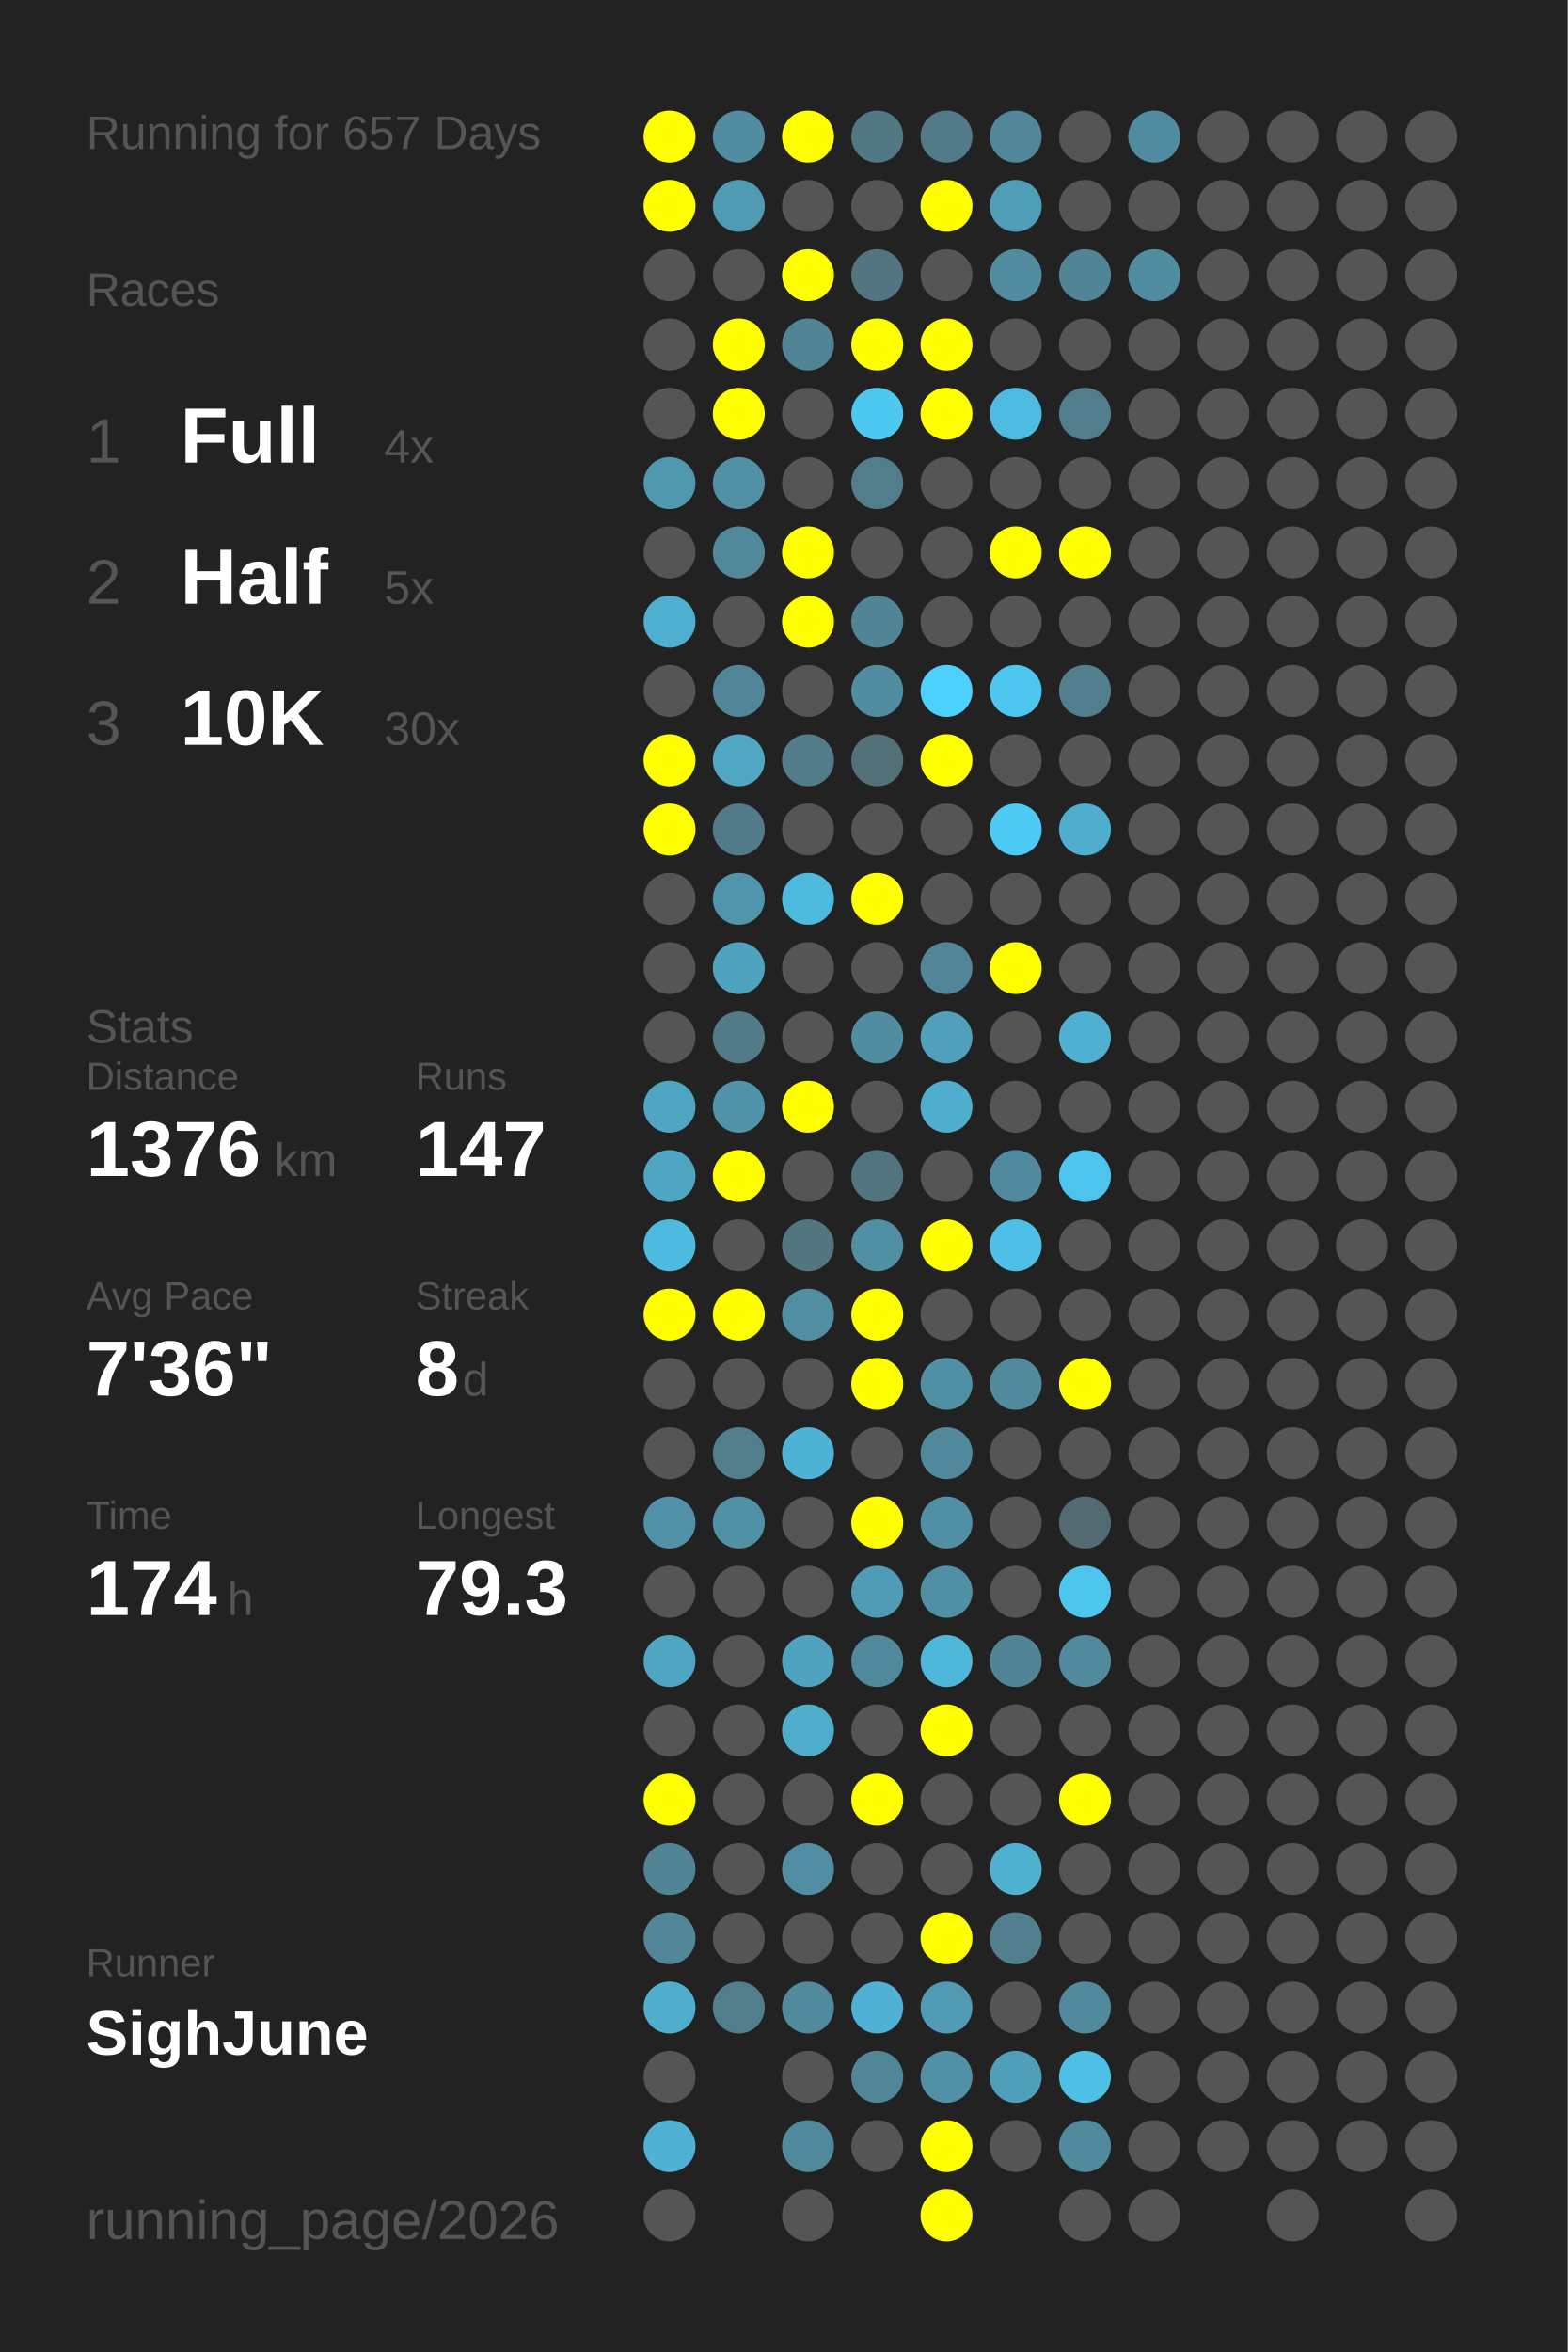
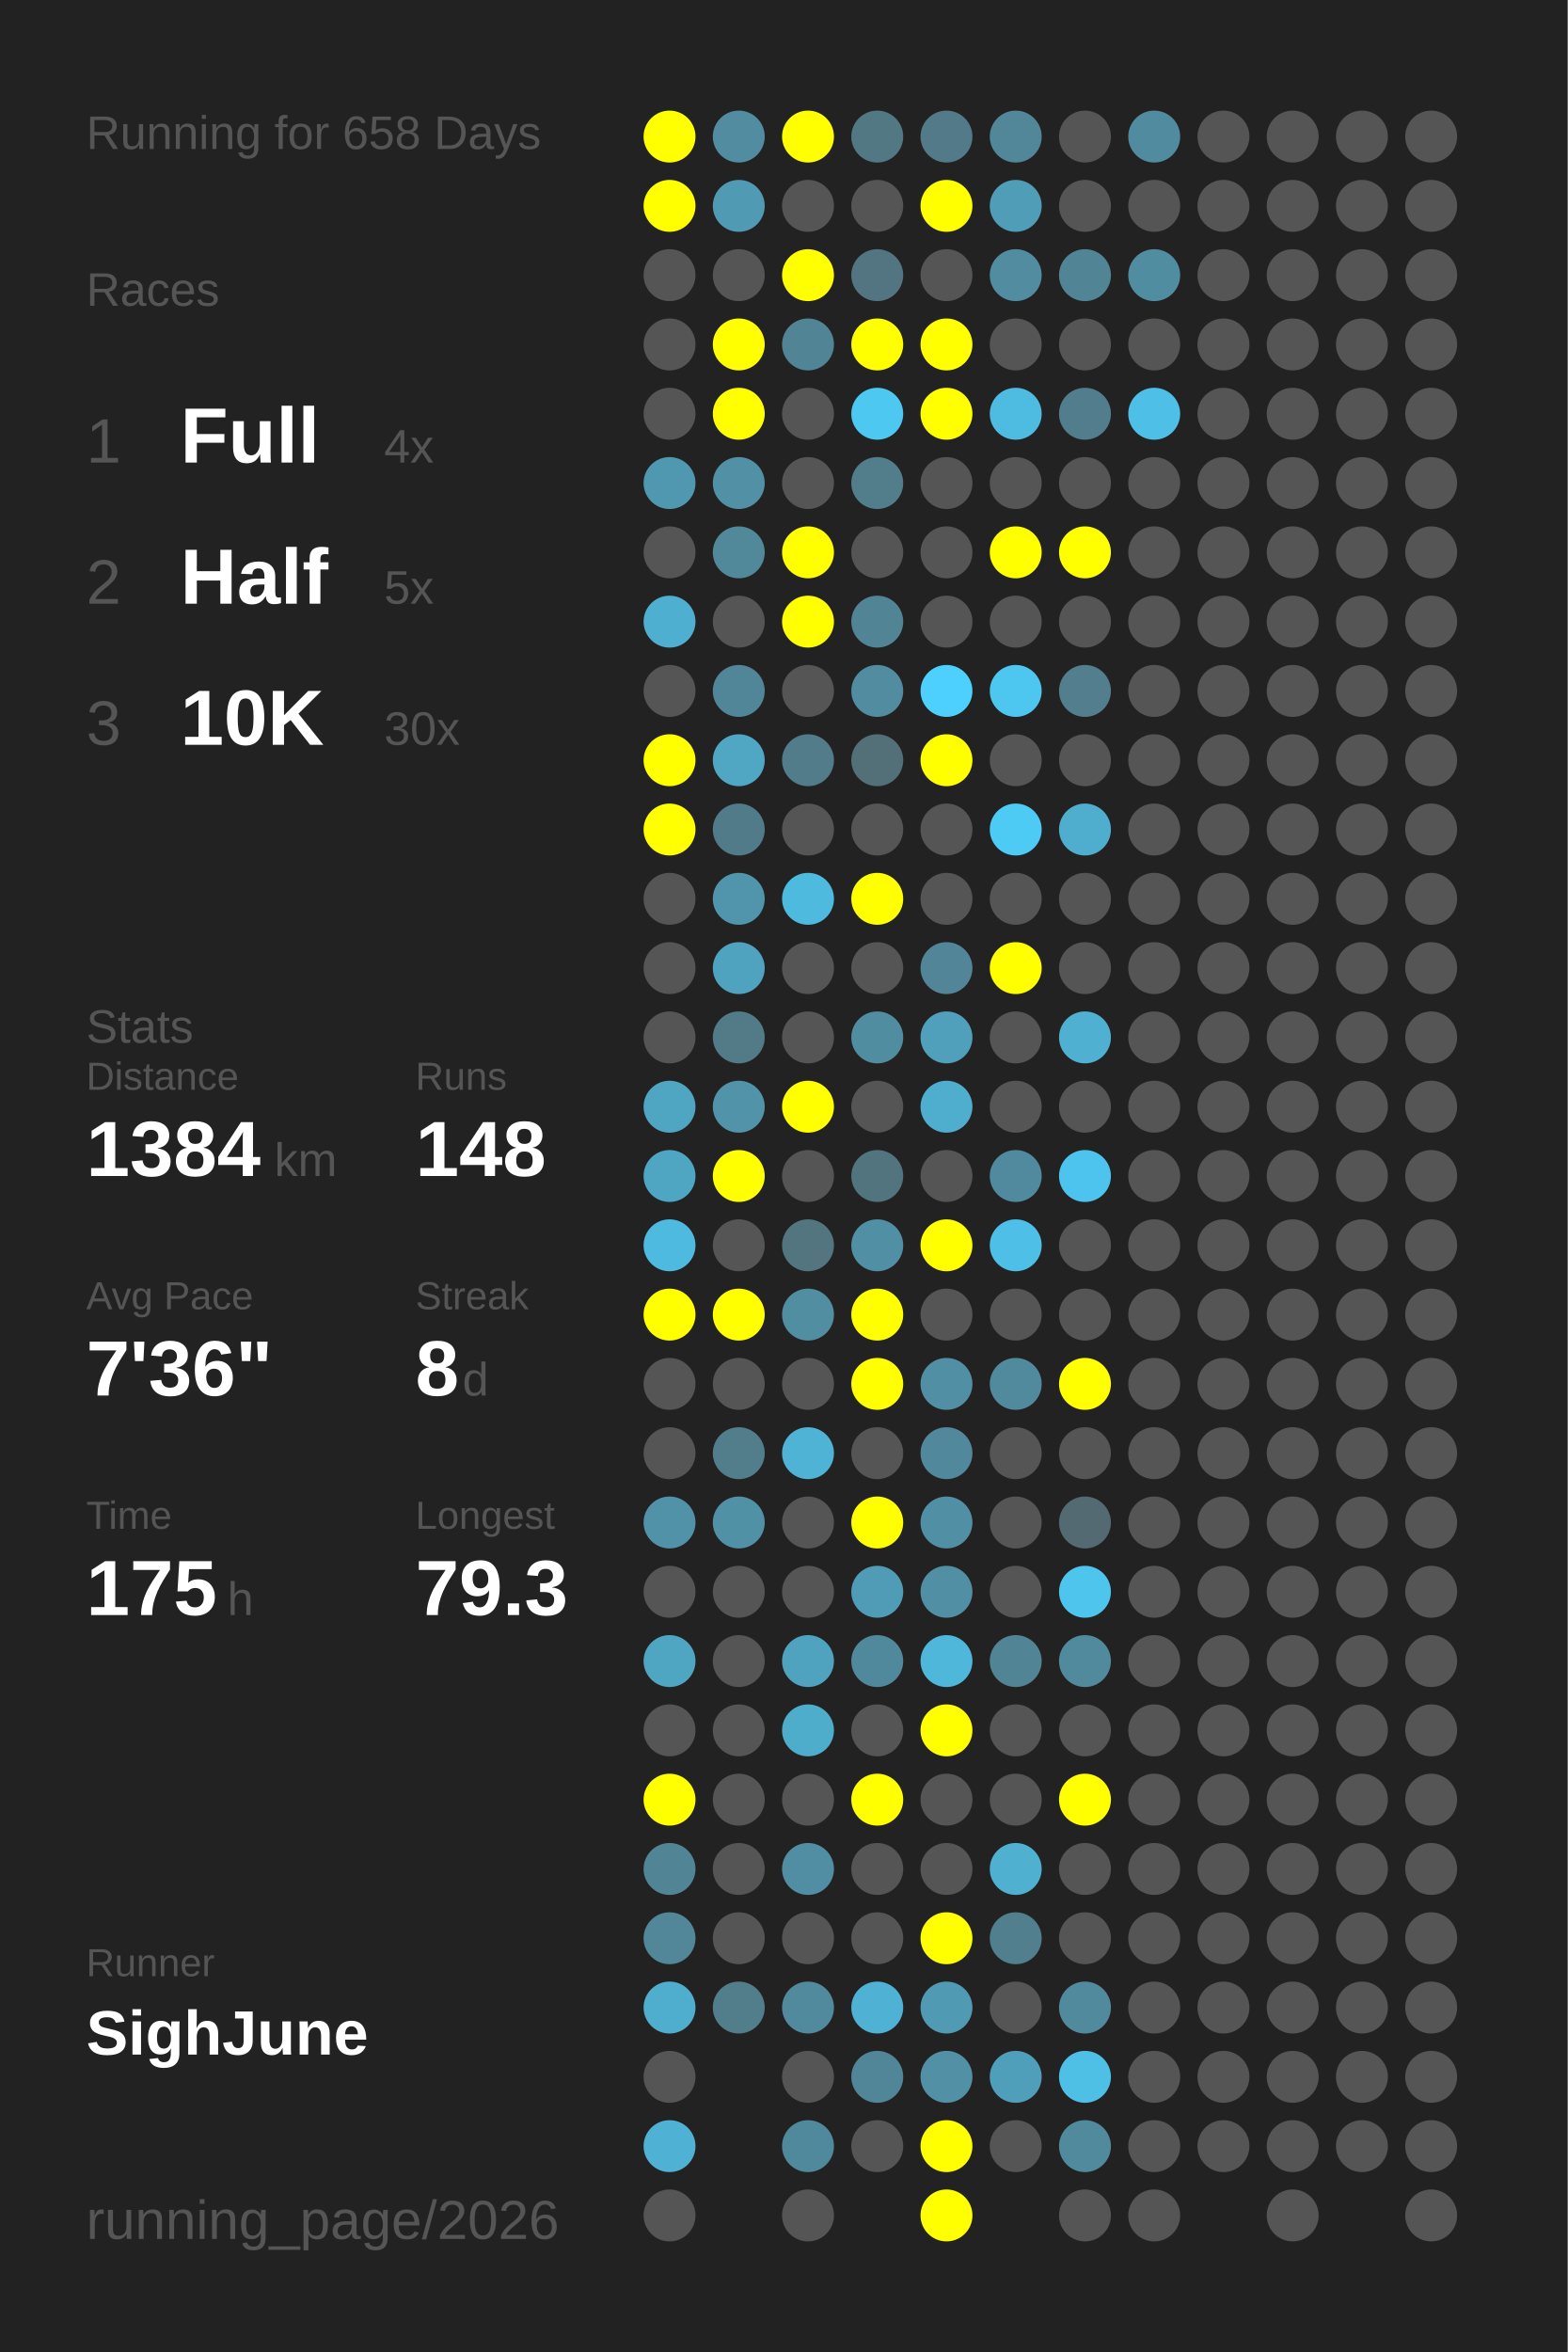
<svg xmlns="http://www.w3.org/2000/svg" baseProfile="full" height="300mm" version="1.1" viewBox="0,0,200,300" width="200mm">
  <defs />
  <rect fill="#222222" height="300" width="200" x="0" y="0" />
-   <text fill="#555555" style="font-size:6px; font-family:Arial;" x="11" y="19">Running for 657 Days</text>
+   <text fill="#555555" style="font-size:6px; font-family:Arial;" x="11" y="19">Running for 658 Days</text>
  <text fill="#555555" style="font-size:6px; font-family:Arial;" x="11" y="39">Races</text>
  <text fill="#555555" style="font-size:8px; font-family:Arial;" x="11" y="59">1</text>
  <text fill="#FFFFFF" style="font-size:10px; font-family:Arial; font-weight:bold;" x="23" y="59">Full</text>
  <text fill="#555555" style="font-size:6px; font-family:Arial;" x="49" y="59">4x</text>
  <text fill="#555555" style="font-size:8px; font-family:Arial;" x="11" y="77">2</text>
  <text fill="#FFFFFF" style="font-size:10px; font-family:Arial; font-weight:bold;" x="23" y="77">Half</text>
  <text fill="#555555" style="font-size:6px; font-family:Arial;" x="49" y="77">5x</text>
  <text fill="#555555" style="font-size:8px; font-family:Arial;" x="11" y="95">3</text>
  <text fill="#FFFFFF" style="font-size:10px; font-family:Arial; font-weight:bold;" x="23" y="95">10K</text>
  <text fill="#555555" style="font-size:6px; font-family:Arial;" x="49" y="95">30x</text>
  <text fill="#555555" style="font-size:6px; font-family:Arial;" x="11" y="133">Stats</text>
  <text fill="#555555" style="font-size:5px; font-family:Arial;" x="11" y="139">Distance</text>
-   <text fill="#FFFFFF" style="font-size:10px; font-family:Arial; font-weight:bold;" x="11" y="150">1376</text>
+   <text fill="#FFFFFF" style="font-size:10px; font-family:Arial; font-weight:bold;" x="11" y="150">1384</text>
  <text fill="#555555" style="font-size:6px; font-family:Arial;" x="35" y="150">km</text>
  <text fill="#555555" style="font-size:5px; font-family:Arial;" x="53" y="139">Runs</text>
-   <text fill="#FFFFFF" style="font-size:10px; font-family:Arial; font-weight:bold;" x="53" y="150">147</text>
+   <text fill="#FFFFFF" style="font-size:10px; font-family:Arial; font-weight:bold;" x="53" y="150">148</text>
  <text fill="#555555" style="font-size:5px; font-family:Arial;" x="11" y="167">Avg Pace</text>
  <text fill="#FFFFFF" style="font-size:10px; font-family:Arial; font-weight:bold;" x="11" y="178">7'36"</text>
  <text fill="#555555" style="font-size:5px; font-family:Arial;" x="53" y="167">Streak</text>
  <text fill="#FFFFFF" style="font-size:10px; font-family:Arial; font-weight:bold;" x="53" y="178">8</text>
  <text fill="#555555" style="font-size:6px; font-family:Arial;" x="59" y="178">d</text>
  <text fill="#555555" style="font-size:5px; font-family:Arial;" x="11" y="195">Time</text>
-   <text fill="#FFFFFF" style="font-size:10px; font-family:Arial; font-weight:bold;" x="11" y="206">174</text>
+   <text fill="#FFFFFF" style="font-size:10px; font-family:Arial; font-weight:bold;" x="11" y="206">175</text>
  <text fill="#555555" style="font-size:6px; font-family:Arial;" x="29" y="206">h</text>
  <text fill="#555555" style="font-size:5px; font-family:Arial;" x="53" y="195">Longest</text>
  <text fill="#FFFFFF" style="font-size:10px; font-family:Arial; font-weight:bold;" x="53" y="206">79.3</text>
  <text fill="#555555" style="font-size:5px; font-family:Arial;" x="11" y="252.065">Runner</text>
  <text fill="#FFFFFF" style="font-size:8px; font-family:Arial; font-weight:bold;" x="11" y="262.065">SighJune</text>
  <text fill="#555555" style="font-size:7px; font-family:Arial;" x="11" y="285.581">running_page/2026</text>
  <circle cx="85.417" cy="17.419" fill="#FFFF00" r="3.312" />
  <circle cx="85.417" cy="26.258" fill="#FFFF00" r="3.312" />
  <circle cx="85.417" cy="35.097" fill="#555555" r="3.312" />
  <circle cx="85.417" cy="43.935" fill="#555555" r="3.312" />
  <circle cx="85.417" cy="52.774" fill="#555555" r="3.312" />
  <circle cx="85.417" cy="61.613" fill="#5098b0" r="3.312" />
  <circle cx="85.417" cy="70.452" fill="#555555" r="3.312" />
  <circle cx="85.417" cy="79.29" fill="#4fafd0" r="3.312" />
  <circle cx="85.417" cy="88.129" fill="#555555" r="3.312" />
  <circle cx="85.417" cy="96.968" fill="#FFFF00" r="3.312" />
  <circle cx="85.417" cy="105.806" fill="#FFFF00" r="3.312" />
  <circle cx="85.417" cy="114.645" fill="#555555" r="3.312" />
  <circle cx="85.417" cy="123.484" fill="#555555" r="3.312" />
  <circle cx="85.417" cy="132.323" fill="#555555" r="3.312" />
  <circle cx="85.417" cy="141.161" fill="#4fa6c3" r="3.312" />
  <circle cx="85.417" cy="150" fill="#4fa6c3" r="3.312" />
  <circle cx="85.417" cy="158.839" fill="#4ebadf" r="3.312" />
  <circle cx="85.417" cy="167.677" fill="#FFFF00" r="3.312" />
  <circle cx="85.417" cy="176.516" fill="#555555" r="3.312" />
  <circle cx="85.417" cy="185.355" fill="#555555" r="3.312" />
  <circle cx="85.417" cy="194.194" fill="#5192a8" r="3.312" />
  <circle cx="85.417" cy="203.032" fill="#555555" r="3.312" />
  <circle cx="85.417" cy="211.871" fill="#4fa6c3" r="3.312" />
  <circle cx="85.417" cy="220.71" fill="#555555" r="3.312" />
  <circle cx="85.417" cy="229.548" fill="#FFFF00" r="3.312" />
  <circle cx="85.417" cy="238.387" fill="#518495" r="3.312" />
  <circle cx="85.417" cy="247.226" fill="#518799" r="3.312" />
  <circle cx="85.417" cy="256.065" fill="#4faece" r="3.312" />
  <circle cx="85.417" cy="264.903" fill="#555555" r="3.312" />
  <circle cx="85.417" cy="273.742" fill="#4fb2d4" r="3.312" />
  <circle cx="85.417" cy="282.581" fill="#555555" r="3.312" />
  <circle cx="94.25" cy="17.419" fill="#518ca0" r="3.312" />
  <circle cx="94.25" cy="26.258" fill="#509ab3" r="3.312" />
  <circle cx="94.25" cy="35.097" fill="#555555" r="3.312" />
  <circle cx="94.25" cy="43.935" fill="#FFFF00" r="3.312" />
  <circle cx="94.25" cy="52.774" fill="#FFFF00" r="3.312" />
  <circle cx="94.25" cy="61.613" fill="#5190a5" r="3.312" />
  <circle cx="94.25" cy="70.452" fill="#51899b" r="3.312" />
  <circle cx="94.25" cy="79.29" fill="#555555" r="3.312" />
  <circle cx="94.25" cy="88.129" fill="#518698" r="3.312" />
  <circle cx="94.25" cy="96.968" fill="#4fa7c4" r="3.312" />
  <circle cx="94.25" cy="105.806" fill="#527b89" r="3.312" />
  <circle cx="94.25" cy="114.645" fill="#5095ac" r="3.312" />
  <circle cx="94.25" cy="123.484" fill="#4fa3bf" r="3.312" />
  <circle cx="94.25" cy="132.323" fill="#527a87" r="3.312" />
  <circle cx="94.25" cy="141.161" fill="#5193a9" r="3.312" />
  <circle cx="94.25" cy="150" fill="#FFFF00" r="3.312" />
  <circle cx="94.25" cy="158.839" fill="#555555" r="3.312" />
  <circle cx="94.25" cy="167.677" fill="#FFFF00" r="3.312" />
  <circle cx="94.25" cy="176.516" fill="#555555" r="3.312" />
  <circle cx="94.25" cy="185.355" fill="#527e8c" r="3.312" />
  <circle cx="94.25" cy="194.194" fill="#5191a6" r="3.312" />
  <circle cx="94.25" cy="203.032" fill="#555555" r="3.312" />
  <circle cx="94.25" cy="211.871" fill="#555555" r="3.312" />
  <circle cx="94.25" cy="220.71" fill="#555555" r="3.312" />
  <circle cx="94.25" cy="229.548" fill="#555555" r="3.312" />
  <circle cx="94.25" cy="238.387" fill="#555555" r="3.312" />
  <circle cx="94.25" cy="247.226" fill="#555555" r="3.312" />
  <circle cx="94.25" cy="256.065" fill="#527d8b" r="3.312" />
  <circle cx="103.083" cy="17.419" fill="#FFFF00" r="3.312" />
  <circle cx="103.083" cy="26.258" fill="#555555" r="3.312" />
  <circle cx="103.083" cy="35.097" fill="#FFFF00" r="3.312" />
  <circle cx="103.083" cy="43.935" fill="#518495" r="3.312" />
  <circle cx="103.083" cy="52.774" fill="#555555" r="3.312" />
  <circle cx="103.083" cy="61.613" fill="#555555" r="3.312" />
  <circle cx="103.083" cy="70.452" fill="#FFFF00" r="3.312" />
  <circle cx="103.083" cy="79.29" fill="#FFFF00" r="3.312" />
  <circle cx="103.083" cy="88.129" fill="#555555" r="3.312" />
  <circle cx="103.083" cy="96.968" fill="#527c8a" r="3.312" />
  <circle cx="103.083" cy="105.806" fill="#555555" r="3.312" />
  <circle cx="103.083" cy="114.645" fill="#4ebade" r="3.312" />
  <circle cx="103.083" cy="123.484" fill="#555555" r="3.312" />
  <circle cx="103.083" cy="132.323" fill="#555555" r="3.312" />
  <circle cx="103.083" cy="141.161" fill="#FFFF00" r="3.312" />
  <circle cx="103.083" cy="150" fill="#555555" r="3.312" />
  <circle cx="103.083" cy="158.839" fill="#527580" r="3.312" />
  <circle cx="103.083" cy="167.677" fill="#518ea2" r="3.312" />
  <circle cx="103.083" cy="176.516" fill="#555555" r="3.312" />
  <circle cx="103.083" cy="185.355" fill="#4eb3d5" r="3.312" />
  <circle cx="103.083" cy="194.194" fill="#555555" r="3.312" />
  <circle cx="103.083" cy="203.032" fill="#555555" r="3.312" />
  <circle cx="103.083" cy="211.871" fill="#4fa3bf" r="3.312" />
  <circle cx="103.083" cy="220.71" fill="#4fadcc" r="3.312" />
  <circle cx="103.083" cy="229.548" fill="#555555" r="3.312" />
  <circle cx="103.083" cy="238.387" fill="#518ea3" r="3.312" />
  <circle cx="103.083" cy="247.226" fill="#555555" r="3.312" />
  <circle cx="103.083" cy="256.065" fill="#518a9d" r="3.312" />
  <circle cx="103.083" cy="264.903" fill="#555555" r="3.312" />
  <circle cx="103.083" cy="273.742" fill="#51899c" r="3.312" />
  <circle cx="103.083" cy="282.581" fill="#555555" r="3.312" />
  <circle cx="111.917" cy="17.419" fill="#527884" r="3.312" />
  <circle cx="111.917" cy="26.258" fill="#555555" r="3.312" />
  <circle cx="111.917" cy="35.097" fill="#527581" r="3.312" />
  <circle cx="111.917" cy="43.935" fill="#FFFF00" r="3.312" />
  <circle cx="111.917" cy="52.774" fill="#4dc8f1" r="3.312" />
  <circle cx="111.917" cy="61.613" fill="#527e8c" r="3.312" />
  <circle cx="111.917" cy="70.452" fill="#555555" r="3.312" />
  <circle cx="111.917" cy="79.29" fill="#518596" r="3.312" />
  <circle cx="111.917" cy="88.129" fill="#518ca0" r="3.312" />
  <circle cx="111.917" cy="96.968" fill="#536f78" r="3.312" />
  <circle cx="111.917" cy="105.806" fill="#555555" r="3.312" />
  <circle cx="111.917" cy="114.645" fill="#FFFF00" r="3.312" />
  <circle cx="111.917" cy="123.484" fill="#555555" r="3.312" />
  <circle cx="111.917" cy="132.323" fill="#518da1" r="3.312" />
  <circle cx="111.917" cy="141.161" fill="#555555" r="3.312" />
  <circle cx="111.917" cy="150" fill="#52747f" r="3.312" />
  <circle cx="111.917" cy="158.839" fill="#518fa4" r="3.312" />
  <circle cx="111.917" cy="167.677" fill="#FFFF00" r="3.312" />
  <circle cx="111.917" cy="176.516" fill="#FFFF00" r="3.312" />
  <circle cx="111.917" cy="185.355" fill="#555555" r="3.312" />
  <circle cx="111.917" cy="194.194" fill="#FFFF00" r="3.312" />
  <circle cx="111.917" cy="203.032" fill="#509cb6" r="3.312" />
  <circle cx="111.917" cy="211.871" fill="#51899c" r="3.312" />
  <circle cx="111.917" cy="220.71" fill="#555555" r="3.312" />
  <circle cx="111.917" cy="229.548" fill="#FFFF00" r="3.312" />
  <circle cx="111.917" cy="238.387" fill="#555555" r="3.312" />
  <circle cx="111.917" cy="247.226" fill="#555555" r="3.312" />
  <circle cx="111.917" cy="256.065" fill="#4fb1d3" r="3.312" />
  <circle cx="111.917" cy="264.903" fill="#518698" r="3.312" />
  <circle cx="111.917" cy="273.742" fill="#555555" r="3.312" />
  <circle cx="120.75" cy="17.419" fill="#527a88" r="3.312" />
  <circle cx="120.75" cy="26.258" fill="#FFFF00" r="3.312" />
  <circle cx="120.75" cy="35.097" fill="#555555" r="3.312" />
  <circle cx="120.75" cy="43.935" fill="#FFFF00" r="3.312" />
  <circle cx="120.75" cy="52.774" fill="#FFFF00" r="3.312" />
  <circle cx="120.75" cy="61.613" fill="#555555" r="3.312" />
  <circle cx="120.75" cy="70.452" fill="#555555" r="3.312" />
  <circle cx="120.75" cy="79.29" fill="#555555" r="3.312" />
  <circle cx="120.75" cy="88.129" fill="#4dd0fd" r="3.312" />
  <circle cx="120.75" cy="96.968" fill="#FFFF00" r="3.312" />
  <circle cx="120.75" cy="105.806" fill="#555555" r="3.312" />
  <circle cx="120.75" cy="114.645" fill="#555555" r="3.312" />
  <circle cx="120.75" cy="123.484" fill="#518597" r="3.312" />
  <circle cx="120.75" cy="132.323" fill="#50a0bc" r="3.312" />
  <circle cx="120.75" cy="141.161" fill="#4faece" r="3.312" />
  <circle cx="120.75" cy="150" fill="#555555" r="3.312" />
  <circle cx="120.75" cy="158.839" fill="#FFFF00" r="3.312" />
  <circle cx="120.75" cy="167.677" fill="#555555" r="3.312" />
  <circle cx="120.75" cy="176.516" fill="#518fa4" r="3.312" />
  <circle cx="120.75" cy="185.355" fill="#51889b" r="3.312" />
  <circle cx="120.75" cy="194.194" fill="#518fa4" r="3.312" />
  <circle cx="120.75" cy="203.032" fill="#518fa4" r="3.312" />
  <circle cx="120.75" cy="211.871" fill="#4eb7da" r="3.312" />
  <circle cx="120.75" cy="220.71" fill="#FFFF00" r="3.312" />
  <circle cx="120.75" cy="229.548" fill="#555555" r="3.312" />
  <circle cx="120.75" cy="238.387" fill="#555555" r="3.312" />
  <circle cx="120.75" cy="247.226" fill="#FFFF00" r="3.312" />
  <circle cx="120.75" cy="256.065" fill="#509ab3" r="3.312" />
  <circle cx="120.75" cy="264.903" fill="#5190a5" r="3.312" />
  <circle cx="120.75" cy="273.742" fill="#FFFF00" r="3.312" />
  <circle cx="120.75" cy="282.581" fill="#FFFF00" r="3.312" />
  <circle cx="129.583" cy="17.419" fill="#518799" r="3.312" />
  <circle cx="129.583" cy="26.258" fill="#509db8" r="3.312" />
  <circle cx="129.583" cy="35.097" fill="#518ca0" r="3.312" />
  <circle cx="129.583" cy="43.935" fill="#555555" r="3.312" />
  <circle cx="129.583" cy="52.774" fill="#4ebce1" r="3.312" />
  <circle cx="129.583" cy="61.613" fill="#555555" r="3.312" />
  <circle cx="129.583" cy="70.452" fill="#FFFF00" r="3.312" />
  <circle cx="129.583" cy="79.29" fill="#555555" r="3.312" />
  <circle cx="129.583" cy="88.129" fill="#4dc7f0" r="3.312" />
  <circle cx="129.583" cy="96.968" fill="#555555" r="3.312" />
  <circle cx="129.583" cy="105.806" fill="#4dcbf5" r="3.312" />
  <circle cx="129.583" cy="114.645" fill="#555555" r="3.312" />
  <circle cx="129.583" cy="123.484" fill="#FFFF00" r="3.312" />
  <circle cx="129.583" cy="132.323" fill="#555555" r="3.312" />
  <circle cx="129.583" cy="141.161" fill="#555555" r="3.312" />
  <circle cx="129.583" cy="150" fill="#518a9e" r="3.312" />
  <circle cx="129.583" cy="158.839" fill="#4ebfe6" r="3.312" />
  <circle cx="129.583" cy="167.677" fill="#555555" r="3.312" />
  <circle cx="129.583" cy="176.516" fill="#518a9d" r="3.312" />
  <circle cx="129.583" cy="185.355" fill="#555555" r="3.312" />
  <circle cx="129.583" cy="194.194" fill="#555555" r="3.312" />
  <circle cx="129.583" cy="203.032" fill="#555555" r="3.312" />
  <circle cx="129.583" cy="211.871" fill="#518495" r="3.312" />
  <circle cx="129.583" cy="220.71" fill="#555555" r="3.312" />
  <circle cx="129.583" cy="229.548" fill="#555555" r="3.312" />
  <circle cx="129.583" cy="238.387" fill="#4fb0d0" r="3.312" />
  <circle cx="129.583" cy="247.226" fill="#527f8e" r="3.312" />
  <circle cx="129.583" cy="256.065" fill="#555555" r="3.312" />
  <circle cx="129.583" cy="264.903" fill="#509fba" r="3.312" />
  <circle cx="129.583" cy="273.742" fill="#555555" r="3.312" />
  <circle cx="138.417" cy="17.419" fill="#555555" r="3.312" />
  <circle cx="138.417" cy="26.258" fill="#555555" r="3.312" />
  <circle cx="138.417" cy="35.097" fill="#518596" r="3.312" />
  <circle cx="138.417" cy="43.935" fill="#555555" r="3.312" />
  <circle cx="138.417" cy="52.774" fill="#527d8c" r="3.312" />
  <circle cx="138.417" cy="61.613" fill="#555555" r="3.312" />
  <circle cx="138.417" cy="70.452" fill="#FFFF00" r="3.312" />
  <circle cx="138.417" cy="79.29" fill="#555555" r="3.312" />
  <circle cx="138.417" cy="88.129" fill="#527e8e" r="3.312" />
  <circle cx="138.417" cy="96.968" fill="#555555" r="3.312" />
  <circle cx="138.417" cy="105.806" fill="#4fadcd" r="3.312" />
  <circle cx="138.417" cy="114.645" fill="#555555" r="3.312" />
  <circle cx="138.417" cy="123.484" fill="#555555" r="3.312" />
  <circle cx="138.417" cy="132.323" fill="#4fb0d1" r="3.312" />
  <circle cx="138.417" cy="141.161" fill="#555555" r="3.312" />
  <circle cx="138.417" cy="150" fill="#4dc4ed" r="3.312" />
  <circle cx="138.417" cy="158.839" fill="#555555" r="3.312" />
  <circle cx="138.417" cy="167.677" fill="#555555" r="3.312" />
  <circle cx="138.417" cy="176.516" fill="#FFFF00" r="3.312" />
  <circle cx="138.417" cy="185.355" fill="#555555" r="3.312" />
  <circle cx="138.417" cy="194.194" fill="#536a72" r="3.312" />
  <circle cx="138.417" cy="203.032" fill="#4dc5ed" r="3.312" />
  <circle cx="138.417" cy="211.871" fill="#518a9d" r="3.312" />
  <circle cx="138.417" cy="220.71" fill="#555555" r="3.312" />
  <circle cx="138.417" cy="229.548" fill="#FFFF00" r="3.312" />
  <circle cx="138.417" cy="238.387" fill="#555555" r="3.312" />
  <circle cx="138.417" cy="247.226" fill="#555555" r="3.312" />
  <circle cx="138.417" cy="256.065" fill="#518a9d" r="3.312" />
  <circle cx="138.417" cy="264.903" fill="#4ebfe5" r="3.312" />
  <circle cx="138.417" cy="273.742" fill="#518a9d" r="3.312" />
  <circle cx="138.417" cy="282.581" fill="#555555" r="3.312" />
  <circle cx="147.25" cy="17.419" fill="#518b9f" r="3.312" />
  <circle cx="147.25" cy="26.258" fill="#555555" r="3.312" />
  <circle cx="147.25" cy="35.097" fill="#518da1" r="3.312" />
  <circle cx="147.25" cy="43.935" fill="#555555" r="3.312" />
-   <circle cx="147.25" cy="52.774" fill="#555555" r="3.312" />
+   <circle cx="147.25" cy="52.774" fill="#4ebfe6" r="3.312" />
  <circle cx="147.25" cy="61.613" fill="#555555" r="3.312" />
  <circle cx="147.25" cy="70.452" fill="#555555" r="3.312" />
  <circle cx="147.25" cy="79.29" fill="#555555" r="3.312" />
  <circle cx="147.25" cy="88.129" fill="#555555" r="3.312" />
  <circle cx="147.25" cy="96.968" fill="#555555" r="3.312" />
  <circle cx="147.25" cy="105.806" fill="#555555" r="3.312" />
  <circle cx="147.25" cy="114.645" fill="#555555" r="3.312" />
  <circle cx="147.25" cy="123.484" fill="#555555" r="3.312" />
  <circle cx="147.25" cy="132.323" fill="#555555" r="3.312" />
  <circle cx="147.25" cy="141.161" fill="#555555" r="3.312" />
  <circle cx="147.25" cy="150" fill="#555555" r="3.312" />
  <circle cx="147.25" cy="158.839" fill="#555555" r="3.312" />
  <circle cx="147.25" cy="167.677" fill="#555555" r="3.312" />
  <circle cx="147.25" cy="176.516" fill="#555555" r="3.312" />
  <circle cx="147.25" cy="185.355" fill="#555555" r="3.312" />
  <circle cx="147.25" cy="194.194" fill="#555555" r="3.312" />
  <circle cx="147.25" cy="203.032" fill="#555555" r="3.312" />
  <circle cx="147.25" cy="211.871" fill="#555555" r="3.312" />
  <circle cx="147.25" cy="220.71" fill="#555555" r="3.312" />
  <circle cx="147.25" cy="229.548" fill="#555555" r="3.312" />
  <circle cx="147.25" cy="238.387" fill="#555555" r="3.312" />
  <circle cx="147.25" cy="247.226" fill="#555555" r="3.312" />
  <circle cx="147.25" cy="256.065" fill="#555555" r="3.312" />
  <circle cx="147.25" cy="264.903" fill="#555555" r="3.312" />
  <circle cx="147.25" cy="273.742" fill="#555555" r="3.312" />
  <circle cx="147.25" cy="282.581" fill="#555555" r="3.312" />
  <circle cx="156.083" cy="17.419" fill="#555555" r="3.312" />
  <circle cx="156.083" cy="26.258" fill="#555555" r="3.312" />
  <circle cx="156.083" cy="35.097" fill="#555555" r="3.312" />
  <circle cx="156.083" cy="43.935" fill="#555555" r="3.312" />
  <circle cx="156.083" cy="52.774" fill="#555555" r="3.312" />
  <circle cx="156.083" cy="61.613" fill="#555555" r="3.312" />
  <circle cx="156.083" cy="70.452" fill="#555555" r="3.312" />
  <circle cx="156.083" cy="79.29" fill="#555555" r="3.312" />
  <circle cx="156.083" cy="88.129" fill="#555555" r="3.312" />
  <circle cx="156.083" cy="96.968" fill="#555555" r="3.312" />
  <circle cx="156.083" cy="105.806" fill="#555555" r="3.312" />
  <circle cx="156.083" cy="114.645" fill="#555555" r="3.312" />
  <circle cx="156.083" cy="123.484" fill="#555555" r="3.312" />
  <circle cx="156.083" cy="132.323" fill="#555555" r="3.312" />
  <circle cx="156.083" cy="141.161" fill="#555555" r="3.312" />
  <circle cx="156.083" cy="150" fill="#555555" r="3.312" />
  <circle cx="156.083" cy="158.839" fill="#555555" r="3.312" />
  <circle cx="156.083" cy="167.677" fill="#555555" r="3.312" />
  <circle cx="156.083" cy="176.516" fill="#555555" r="3.312" />
  <circle cx="156.083" cy="185.355" fill="#555555" r="3.312" />
  <circle cx="156.083" cy="194.194" fill="#555555" r="3.312" />
  <circle cx="156.083" cy="203.032" fill="#555555" r="3.312" />
  <circle cx="156.083" cy="211.871" fill="#555555" r="3.312" />
  <circle cx="156.083" cy="220.71" fill="#555555" r="3.312" />
  <circle cx="156.083" cy="229.548" fill="#555555" r="3.312" />
  <circle cx="156.083" cy="238.387" fill="#555555" r="3.312" />
  <circle cx="156.083" cy="247.226" fill="#555555" r="3.312" />
  <circle cx="156.083" cy="256.065" fill="#555555" r="3.312" />
  <circle cx="156.083" cy="264.903" fill="#555555" r="3.312" />
  <circle cx="156.083" cy="273.742" fill="#555555" r="3.312" />
  <circle cx="164.917" cy="17.419" fill="#555555" r="3.312" />
  <circle cx="164.917" cy="26.258" fill="#555555" r="3.312" />
  <circle cx="164.917" cy="35.097" fill="#555555" r="3.312" />
  <circle cx="164.917" cy="43.935" fill="#555555" r="3.312" />
  <circle cx="164.917" cy="52.774" fill="#555555" r="3.312" />
  <circle cx="164.917" cy="61.613" fill="#555555" r="3.312" />
  <circle cx="164.917" cy="70.452" fill="#555555" r="3.312" />
  <circle cx="164.917" cy="79.29" fill="#555555" r="3.312" />
  <circle cx="164.917" cy="88.129" fill="#555555" r="3.312" />
  <circle cx="164.917" cy="96.968" fill="#555555" r="3.312" />
  <circle cx="164.917" cy="105.806" fill="#555555" r="3.312" />
  <circle cx="164.917" cy="114.645" fill="#555555" r="3.312" />
  <circle cx="164.917" cy="123.484" fill="#555555" r="3.312" />
  <circle cx="164.917" cy="132.323" fill="#555555" r="3.312" />
  <circle cx="164.917" cy="141.161" fill="#555555" r="3.312" />
  <circle cx="164.917" cy="150" fill="#555555" r="3.312" />
  <circle cx="164.917" cy="158.839" fill="#555555" r="3.312" />
  <circle cx="164.917" cy="167.677" fill="#555555" r="3.312" />
  <circle cx="164.917" cy="176.516" fill="#555555" r="3.312" />
  <circle cx="164.917" cy="185.355" fill="#555555" r="3.312" />
  <circle cx="164.917" cy="194.194" fill="#555555" r="3.312" />
  <circle cx="164.917" cy="203.032" fill="#555555" r="3.312" />
  <circle cx="164.917" cy="211.871" fill="#555555" r="3.312" />
  <circle cx="164.917" cy="220.71" fill="#555555" r="3.312" />
  <circle cx="164.917" cy="229.548" fill="#555555" r="3.312" />
  <circle cx="164.917" cy="238.387" fill="#555555" r="3.312" />
  <circle cx="164.917" cy="247.226" fill="#555555" r="3.312" />
  <circle cx="164.917" cy="256.065" fill="#555555" r="3.312" />
  <circle cx="164.917" cy="264.903" fill="#555555" r="3.312" />
  <circle cx="164.917" cy="273.742" fill="#555555" r="3.312" />
  <circle cx="164.917" cy="282.581" fill="#555555" r="3.312" />
  <circle cx="173.75" cy="17.419" fill="#555555" r="3.312" />
  <circle cx="173.75" cy="26.258" fill="#555555" r="3.312" />
  <circle cx="173.75" cy="35.097" fill="#555555" r="3.312" />
  <circle cx="173.75" cy="43.935" fill="#555555" r="3.312" />
  <circle cx="173.75" cy="52.774" fill="#555555" r="3.312" />
  <circle cx="173.75" cy="61.613" fill="#555555" r="3.312" />
  <circle cx="173.75" cy="70.452" fill="#555555" r="3.312" />
  <circle cx="173.75" cy="79.29" fill="#555555" r="3.312" />
  <circle cx="173.75" cy="88.129" fill="#555555" r="3.312" />
  <circle cx="173.75" cy="96.968" fill="#555555" r="3.312" />
  <circle cx="173.75" cy="105.806" fill="#555555" r="3.312" />
  <circle cx="173.75" cy="114.645" fill="#555555" r="3.312" />
  <circle cx="173.75" cy="123.484" fill="#555555" r="3.312" />
  <circle cx="173.75" cy="132.323" fill="#555555" r="3.312" />
  <circle cx="173.75" cy="141.161" fill="#555555" r="3.312" />
  <circle cx="173.75" cy="150" fill="#555555" r="3.312" />
  <circle cx="173.75" cy="158.839" fill="#555555" r="3.312" />
  <circle cx="173.75" cy="167.677" fill="#555555" r="3.312" />
  <circle cx="173.75" cy="176.516" fill="#555555" r="3.312" />
  <circle cx="173.75" cy="185.355" fill="#555555" r="3.312" />
  <circle cx="173.75" cy="194.194" fill="#555555" r="3.312" />
  <circle cx="173.75" cy="203.032" fill="#555555" r="3.312" />
  <circle cx="173.75" cy="211.871" fill="#555555" r="3.312" />
  <circle cx="173.75" cy="220.71" fill="#555555" r="3.312" />
  <circle cx="173.75" cy="229.548" fill="#555555" r="3.312" />
  <circle cx="173.75" cy="238.387" fill="#555555" r="3.312" />
  <circle cx="173.75" cy="247.226" fill="#555555" r="3.312" />
  <circle cx="173.75" cy="256.065" fill="#555555" r="3.312" />
  <circle cx="173.75" cy="264.903" fill="#555555" r="3.312" />
  <circle cx="173.75" cy="273.742" fill="#555555" r="3.312" />
  <circle cx="182.583" cy="17.419" fill="#555555" r="3.312" />
  <circle cx="182.583" cy="26.258" fill="#555555" r="3.312" />
  <circle cx="182.583" cy="35.097" fill="#555555" r="3.312" />
  <circle cx="182.583" cy="43.935" fill="#555555" r="3.312" />
  <circle cx="182.583" cy="52.774" fill="#555555" r="3.312" />
  <circle cx="182.583" cy="61.613" fill="#555555" r="3.312" />
  <circle cx="182.583" cy="70.452" fill="#555555" r="3.312" />
  <circle cx="182.583" cy="79.29" fill="#555555" r="3.312" />
  <circle cx="182.583" cy="88.129" fill="#555555" r="3.312" />
  <circle cx="182.583" cy="96.968" fill="#555555" r="3.312" />
  <circle cx="182.583" cy="105.806" fill="#555555" r="3.312" />
  <circle cx="182.583" cy="114.645" fill="#555555" r="3.312" />
  <circle cx="182.583" cy="123.484" fill="#555555" r="3.312" />
  <circle cx="182.583" cy="132.323" fill="#555555" r="3.312" />
  <circle cx="182.583" cy="141.161" fill="#555555" r="3.312" />
  <circle cx="182.583" cy="150" fill="#555555" r="3.312" />
  <circle cx="182.583" cy="158.839" fill="#555555" r="3.312" />
  <circle cx="182.583" cy="167.677" fill="#555555" r="3.312" />
  <circle cx="182.583" cy="176.516" fill="#555555" r="3.312" />
  <circle cx="182.583" cy="185.355" fill="#555555" r="3.312" />
  <circle cx="182.583" cy="194.194" fill="#555555" r="3.312" />
  <circle cx="182.583" cy="203.032" fill="#555555" r="3.312" />
  <circle cx="182.583" cy="211.871" fill="#555555" r="3.312" />
  <circle cx="182.583" cy="220.71" fill="#555555" r="3.312" />
  <circle cx="182.583" cy="229.548" fill="#555555" r="3.312" />
  <circle cx="182.583" cy="238.387" fill="#555555" r="3.312" />
  <circle cx="182.583" cy="247.226" fill="#555555" r="3.312" />
  <circle cx="182.583" cy="256.065" fill="#555555" r="3.312" />
  <circle cx="182.583" cy="264.903" fill="#555555" r="3.312" />
  <circle cx="182.583" cy="273.742" fill="#555555" r="3.312" />
  <circle cx="182.583" cy="282.581" fill="#555555" r="3.312" />
</svg>
